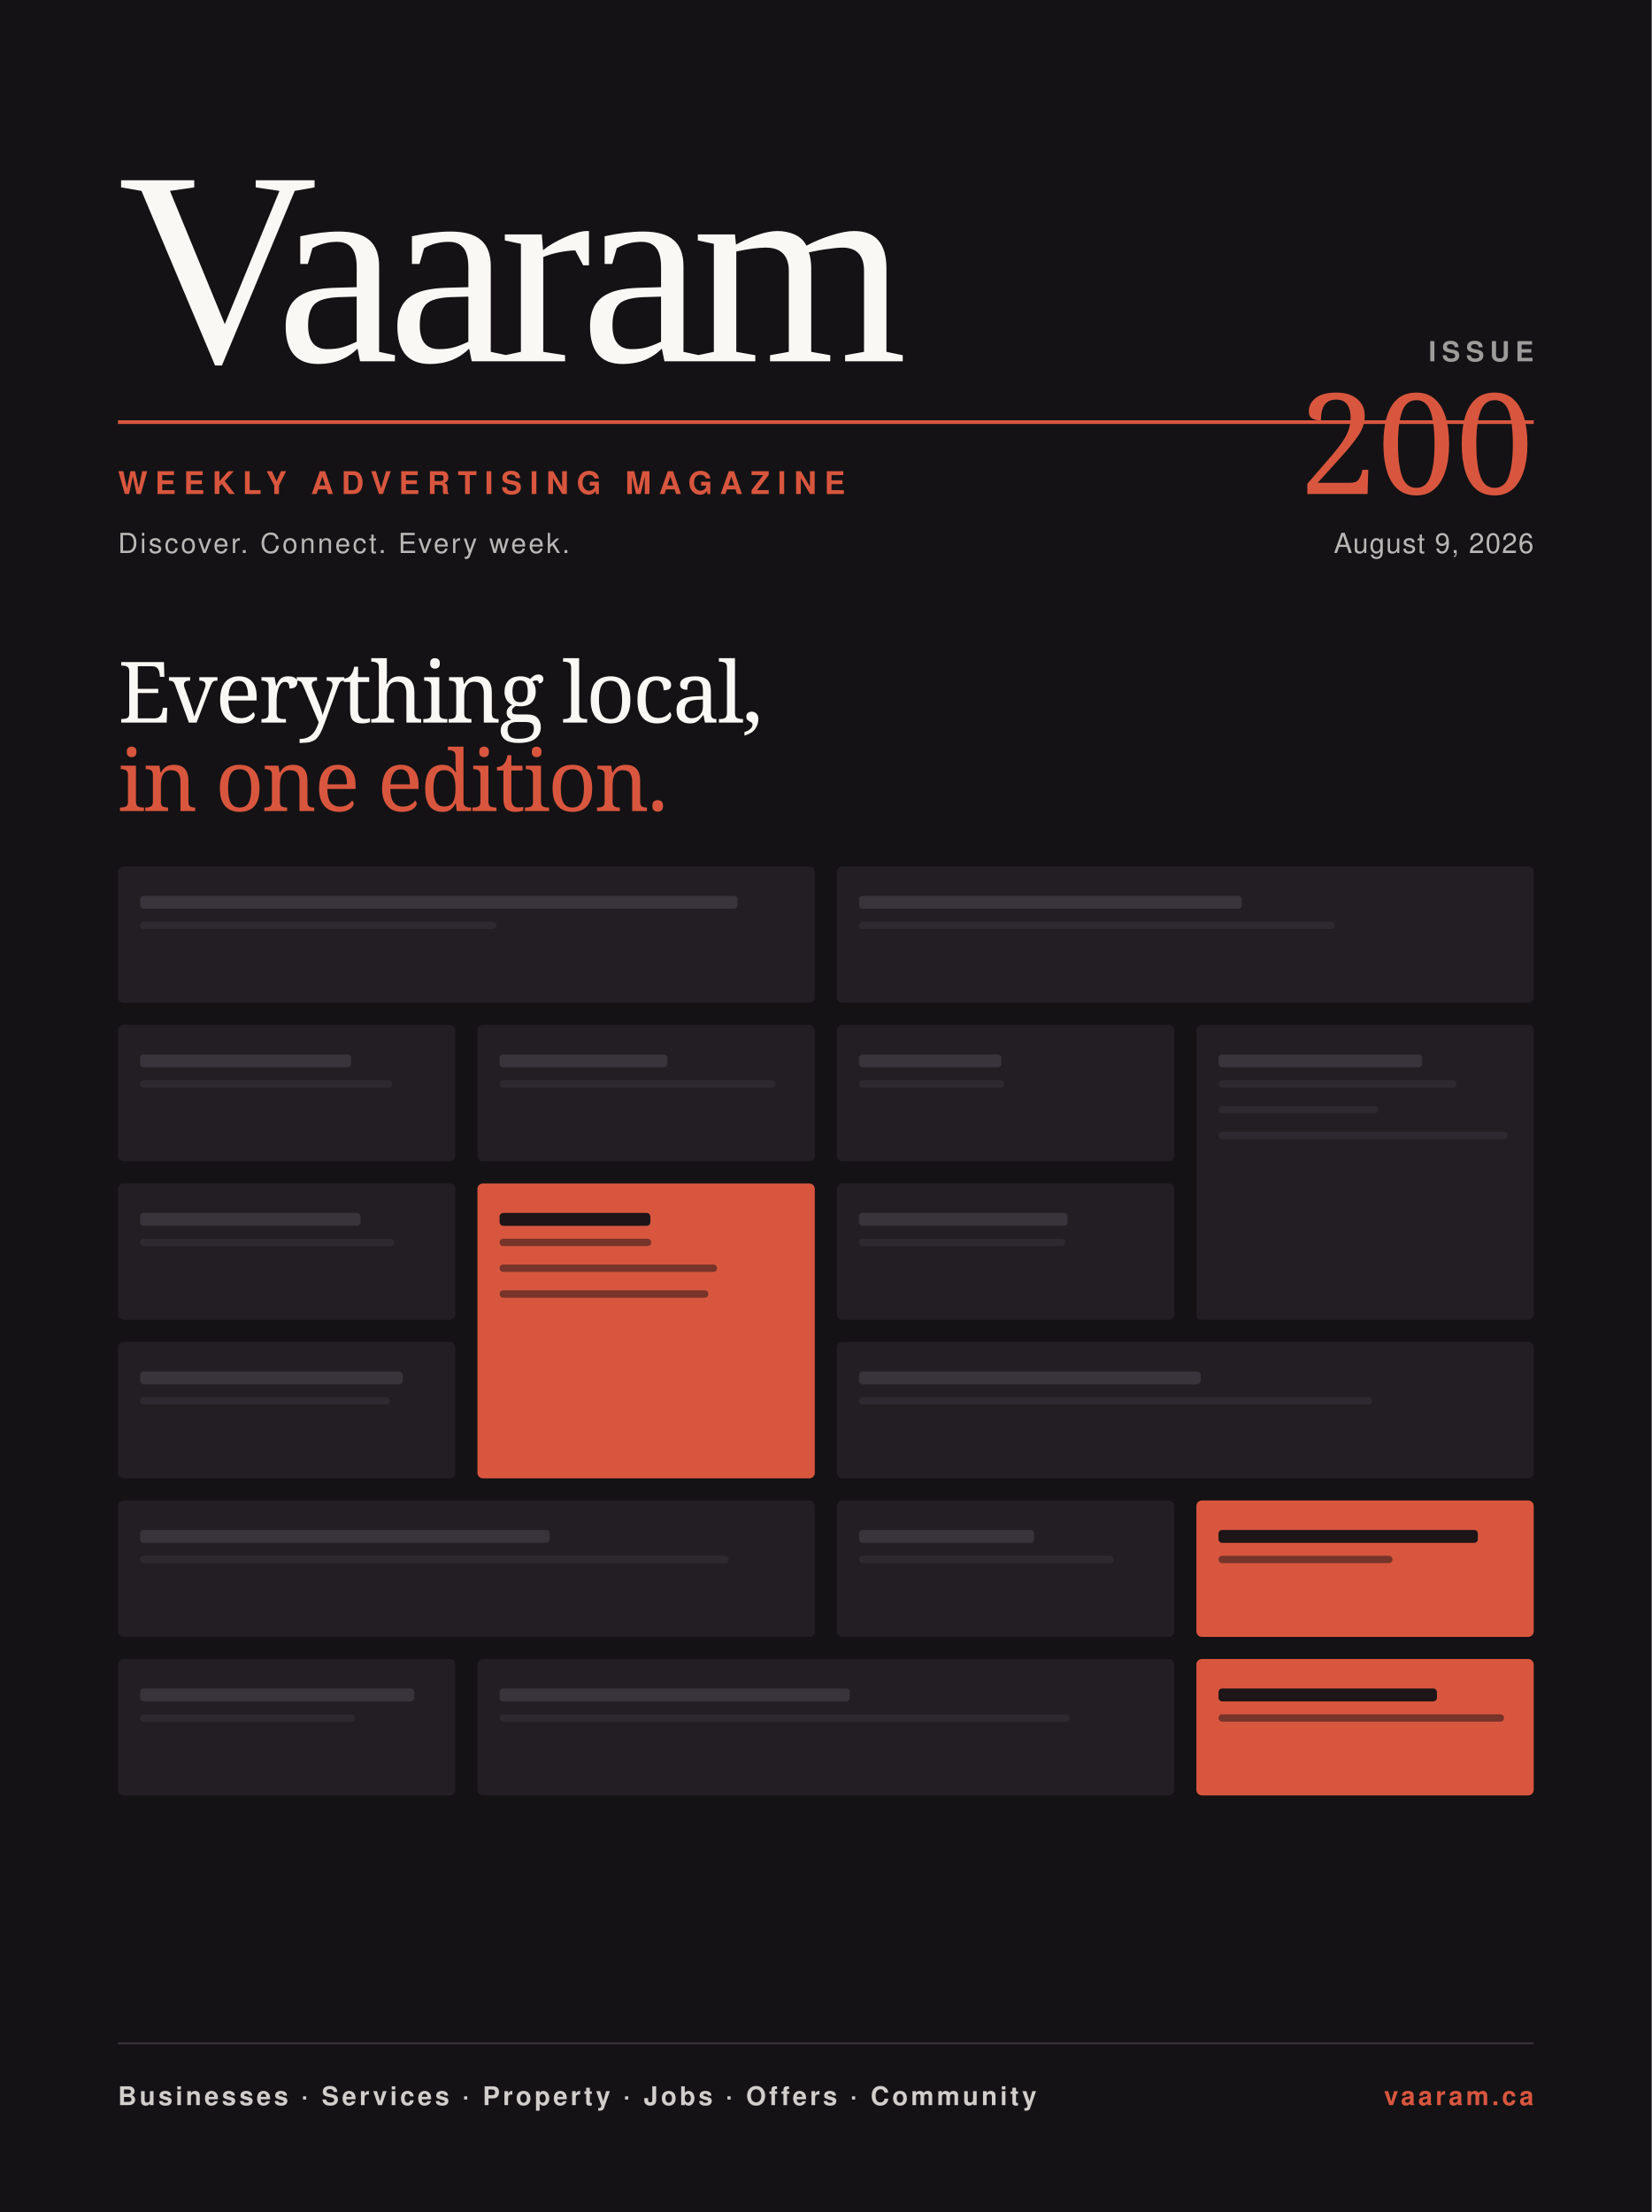
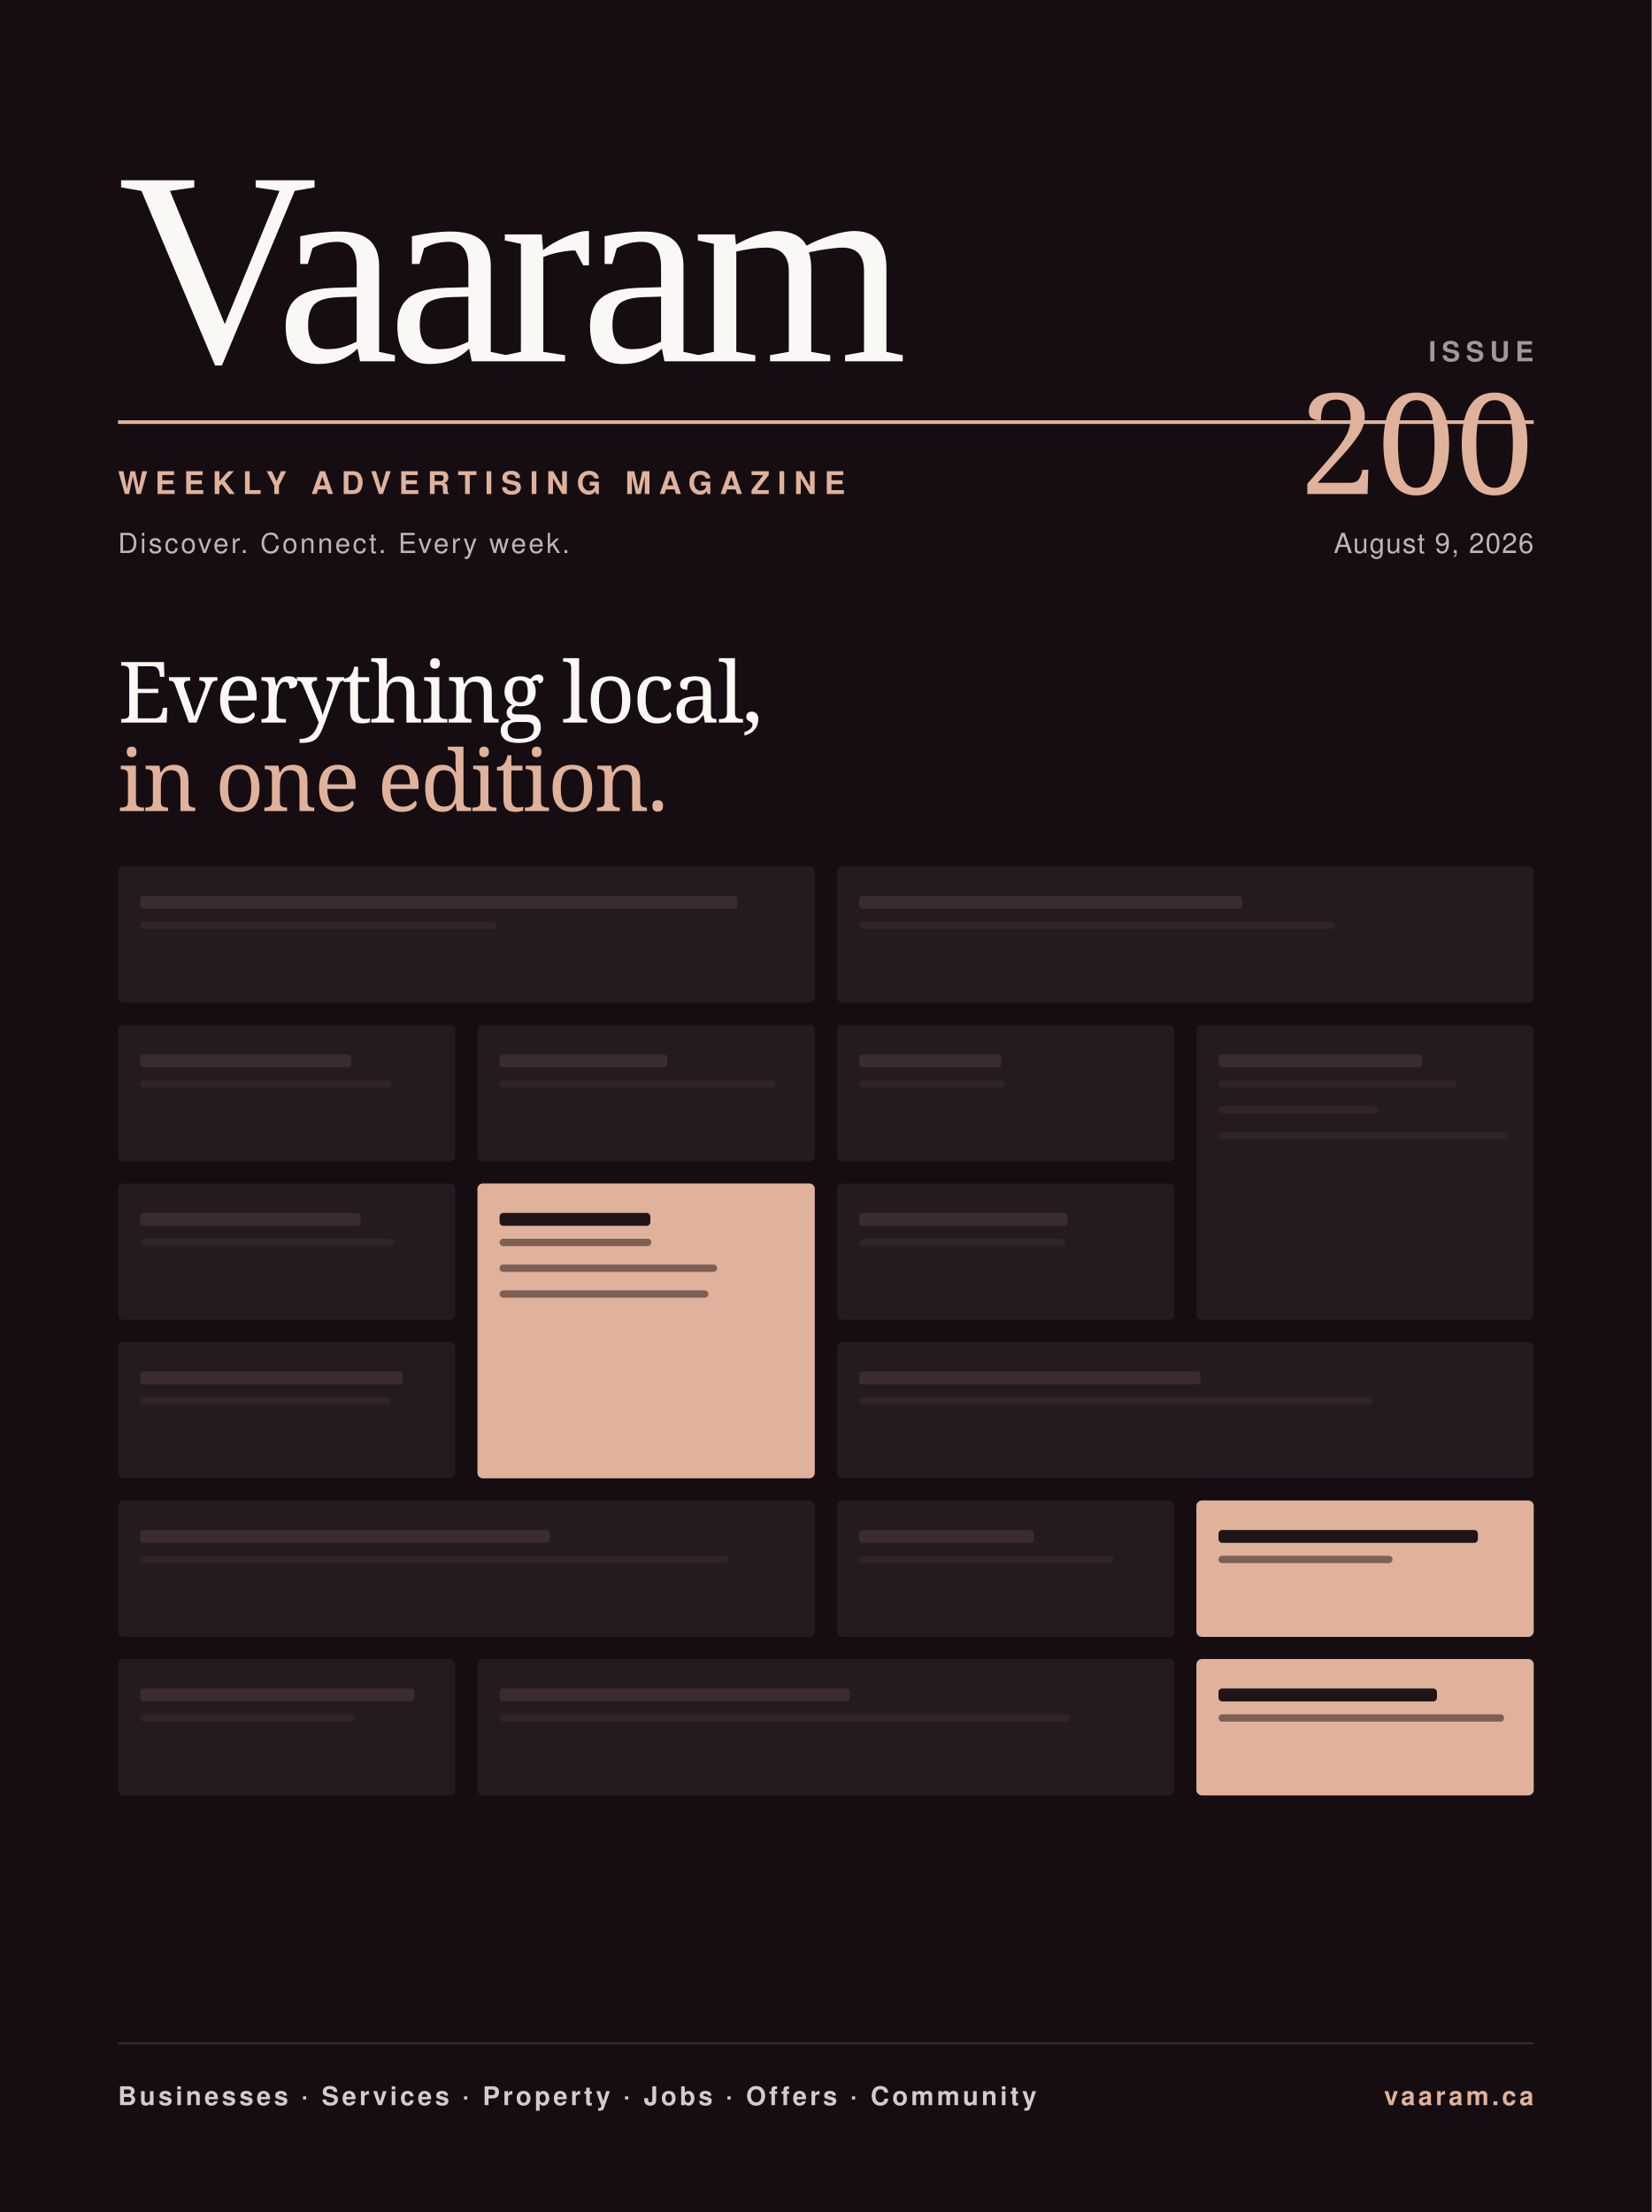
<svg xmlns="http://www.w3.org/2000/svg" width="896" height="1200" viewBox="0 0 896 1200" role="img" aria-label="Vaaram Magazine issue 200 cover">
-   <rect width="896" height="1200" fill="#141215" />
+   <rect width="896" height="1200" fill="#150d11" />
  <text x="64" y="196" font-family="Georgia, 'Times New Roman', serif" font-size="150" font-weight="500" letter-spacing="-6" fill="#faf8f4">Vaaram</text>
-   <rect x="64" y="228" width="768" height="2" fill="#d9563e" />
-   <text x="64" y="268" font-family="Helvetica, Arial, sans-serif" font-size="17" font-weight="700" letter-spacing="4.2" fill="#d9563e">WEEKLY ADVERTISING MAGAZINE</text>
+   <rect x="64" y="228" width="768" height="2" fill="#e0b29b" />
+   <text x="64" y="268" font-family="Helvetica, Arial, sans-serif" font-size="17" font-weight="700" letter-spacing="4.2" fill="#e0b29b">WEEKLY ADVERTISING MAGAZINE</text>
  <text x="64" y="300" font-family="Helvetica, Arial, sans-serif" font-size="15" letter-spacing="1.2" fill="#faf8f4" opacity="0.72">Discover. Connect. Every week.</text>
  <text x="832" y="196" text-anchor="end" font-family="Helvetica, Arial, sans-serif" font-size="15" font-weight="700" letter-spacing="3" fill="#faf8f4" opacity="0.6">ISSUE</text>
-   <text x="832" y="268" text-anchor="end" font-family="Georgia, serif" font-size="76" font-weight="500" fill="#d9563e">200</text>
+   <text x="832" y="268" text-anchor="end" font-family="Georgia, serif" font-size="76" font-weight="500" fill="#e0b29b">200</text>
  <text x="832" y="300" text-anchor="end" font-family="Helvetica, Arial, sans-serif" font-size="15" letter-spacing="0.6" fill="#faf8f4" opacity="0.72">August 9, 2026</text>
  <text x="64" y="392" font-family="Georgia, serif" font-size="46" font-weight="500" letter-spacing="-1.2" fill="#faf8f4">Everything local,</text>
-   <text x="64" y="440" font-family="Georgia, serif" font-size="46" font-weight="500" letter-spacing="-1.2" fill="#d9563e">in one edition.</text>
-   <rect x="64.0" y="470" width="378.0" height="74" rx="3" fill="#221e24" />
-   <rect x="76.0" y="486" width="324.1" height="7" rx="2" fill="#3a343c" opacity="0.95" />
-   <rect x="76.0" y="500" width="193.3" height="4" rx="2" fill="#3a343c" opacity="0.5" />
-   <rect x="454.0" y="470" width="378.0" height="74" rx="3" fill="#221e24" />
-   <rect x="466.0" y="486" width="207.7" height="7" rx="2" fill="#3a343c" opacity="0.95" />
-   <rect x="466.0" y="500" width="258.0" height="4" rx="2" fill="#3a343c" opacity="0.5" />
-   <rect x="64.0" y="556" width="183.0" height="74" rx="3" fill="#221e24" />
-   <rect x="76.0" y="572" width="114.5" height="7" rx="2" fill="#3a343c" opacity="0.95" />
-   <rect x="76.0" y="586" width="136.7" height="4" rx="2" fill="#3a343c" opacity="0.5" />
-   <rect x="259.0" y="556" width="183.0" height="74" rx="3" fill="#221e24" />
-   <rect x="271.0" y="572" width="91.0" height="7" rx="2" fill="#3a343c" opacity="0.95" />
-   <rect x="271.0" y="586" width="149.7" height="4" rx="2" fill="#3a343c" opacity="0.5" />
-   <rect x="454.0" y="556" width="183.0" height="74" rx="3" fill="#221e24" />
-   <rect x="466.0" y="572" width="77.2" height="7" rx="2" fill="#3a343c" opacity="0.95" />
-   <rect x="466.0" y="586" width="78.9" height="4" rx="2" fill="#3a343c" opacity="0.5" />
-   <rect x="649.0" y="556" width="183.0" height="160" rx="3" fill="#221e24" />
-   <rect x="661.0" y="572" width="110.5" height="7" rx="2" fill="#3a343c" opacity="0.95" />
-   <rect x="661.0" y="586" width="129.1" height="4" rx="2" fill="#3a343c" opacity="0.5" />
-   <rect x="661.0" y="600" width="86.7" height="4" rx="2" fill="#3a343c" opacity="0.5" />
-   <rect x="661.0" y="614" width="156.9" height="4" rx="2" fill="#3a343c" opacity="0.5" />
-   <rect x="64.0" y="642" width="183.0" height="74" rx="3" fill="#221e24" />
-   <rect x="76.0" y="658" width="119.6" height="7" rx="2" fill="#3a343c" opacity="0.95" />
-   <rect x="76.0" y="672" width="137.8" height="4" rx="2" fill="#3a343c" opacity="0.5" />
-   <rect x="259.0" y="642" width="183.0" height="160" rx="3" fill="#d9563e" />
-   <rect x="271.0" y="658" width="81.8" height="7" rx="2" fill="#141215" opacity="0.95" />
-   <rect x="271.0" y="672" width="82.3" height="4" rx="2" fill="#141215" opacity="0.5" />
-   <rect x="271.0" y="686" width="118.0" height="4" rx="2" fill="#141215" opacity="0.5" />
-   <rect x="271.0" y="700" width="113.3" height="4" rx="2" fill="#141215" opacity="0.5" />
-   <rect x="454.0" y="642" width="183.0" height="74" rx="3" fill="#221e24" />
-   <rect x="466.0" y="658" width="113.1" height="7" rx="2" fill="#3a343c" opacity="0.95" />
-   <rect x="466.0" y="672" width="111.8" height="4" rx="2" fill="#3a343c" opacity="0.5" />
-   <rect x="64.0" y="728" width="183.0" height="74" rx="3" fill="#221e24" />
-   <rect x="76.0" y="744" width="142.5" height="7" rx="2" fill="#3a343c" opacity="0.95" />
-   <rect x="76.0" y="758" width="135.5" height="4" rx="2" fill="#3a343c" opacity="0.5" />
-   <rect x="454.0" y="728" width="378.0" height="74" rx="3" fill="#221e24" />
-   <rect x="466.0" y="744" width="185.3" height="7" rx="2" fill="#3a343c" opacity="0.95" />
-   <rect x="466.0" y="758" width="278.4" height="4" rx="2" fill="#3a343c" opacity="0.5" />
-   <rect x="64.0" y="814" width="378.0" height="74" rx="3" fill="#221e24" />
-   <rect x="76.0" y="830" width="222.2" height="7" rx="2" fill="#3a343c" opacity="0.95" />
-   <rect x="76.0" y="844" width="319.3" height="4" rx="2" fill="#3a343c" opacity="0.5" />
-   <rect x="454.0" y="814" width="183.0" height="74" rx="3" fill="#221e24" />
-   <rect x="466.0" y="830" width="95.0" height="7" rx="2" fill="#3a343c" opacity="0.95" />
-   <rect x="466.0" y="844" width="138.2" height="4" rx="2" fill="#3a343c" opacity="0.5" />
-   <rect x="649.0" y="814" width="183.0" height="74" rx="3" fill="#d9563e" />
-   <rect x="661.0" y="830" width="140.7" height="7" rx="2" fill="#141215" opacity="0.95" />
-   <rect x="661.0" y="844" width="94.4" height="4" rx="2" fill="#141215" opacity="0.5" />
-   <rect x="64.0" y="900" width="183.0" height="74" rx="3" fill="#221e24" />
-   <rect x="76.0" y="916" width="148.7" height="7" rx="2" fill="#3a343c" opacity="0.95" />
-   <rect x="76.0" y="930" width="116.4" height="4" rx="2" fill="#3a343c" opacity="0.5" />
-   <rect x="259.0" y="900" width="378.0" height="74" rx="3" fill="#221e24" />
-   <rect x="271.0" y="916" width="190.0" height="7" rx="2" fill="#3a343c" opacity="0.95" />
-   <rect x="271.0" y="930" width="309.3" height="4" rx="2" fill="#3a343c" opacity="0.5" />
-   <rect x="649.0" y="900" width="183.0" height="74" rx="3" fill="#d9563e" />
-   <rect x="661.0" y="916" width="118.5" height="7" rx="2" fill="#141215" opacity="0.95" />
-   <rect x="661.0" y="930" width="154.9" height="4" rx="2" fill="#141215" opacity="0.5" />
-   <rect x="64" y="1108" width="768" height="1" fill="#3a343c" />
+   <text x="64" y="440" font-family="Georgia, serif" font-size="46" font-weight="500" letter-spacing="-1.2" fill="#e0b29b">in one edition.</text>
+   <rect x="64.0" y="470" width="378.0" height="74" rx="3" fill="#241a1f" />
+   <rect x="76.0" y="486" width="324.1" height="7" rx="2" fill="#3d2c33" opacity="0.95" />
+   <rect x="76.0" y="500" width="193.3" height="4" rx="2" fill="#3d2c33" opacity="0.5" />
+   <rect x="454.0" y="470" width="378.0" height="74" rx="3" fill="#241a1f" />
+   <rect x="466.0" y="486" width="207.7" height="7" rx="2" fill="#3d2c33" opacity="0.95" />
+   <rect x="466.0" y="500" width="258.0" height="4" rx="2" fill="#3d2c33" opacity="0.5" />
+   <rect x="64.0" y="556" width="183.0" height="74" rx="3" fill="#241a1f" />
+   <rect x="76.0" y="572" width="114.5" height="7" rx="2" fill="#3d2c33" opacity="0.95" />
+   <rect x="76.0" y="586" width="136.7" height="4" rx="2" fill="#3d2c33" opacity="0.5" />
+   <rect x="259.0" y="556" width="183.0" height="74" rx="3" fill="#241a1f" />
+   <rect x="271.0" y="572" width="91.0" height="7" rx="2" fill="#3d2c33" opacity="0.95" />
+   <rect x="271.0" y="586" width="149.7" height="4" rx="2" fill="#3d2c33" opacity="0.5" />
+   <rect x="454.0" y="556" width="183.0" height="74" rx="3" fill="#241a1f" />
+   <rect x="466.0" y="572" width="77.2" height="7" rx="2" fill="#3d2c33" opacity="0.95" />
+   <rect x="466.0" y="586" width="78.9" height="4" rx="2" fill="#3d2c33" opacity="0.5" />
+   <rect x="649.0" y="556" width="183.0" height="160" rx="3" fill="#241a1f" />
+   <rect x="661.0" y="572" width="110.5" height="7" rx="2" fill="#3d2c33" opacity="0.95" />
+   <rect x="661.0" y="586" width="129.1" height="4" rx="2" fill="#3d2c33" opacity="0.5" />
+   <rect x="661.0" y="600" width="86.7" height="4" rx="2" fill="#3d2c33" opacity="0.5" />
+   <rect x="661.0" y="614" width="156.9" height="4" rx="2" fill="#3d2c33" opacity="0.5" />
+   <rect x="64.0" y="642" width="183.0" height="74" rx="3" fill="#241a1f" />
+   <rect x="76.0" y="658" width="119.6" height="7" rx="2" fill="#3d2c33" opacity="0.95" />
+   <rect x="76.0" y="672" width="137.8" height="4" rx="2" fill="#3d2c33" opacity="0.5" />
+   <rect x="259.0" y="642" width="183.0" height="160" rx="3" fill="#e0b29b" />
+   <rect x="271.0" y="658" width="81.8" height="7" rx="2" fill="#150d11" opacity="0.95" />
+   <rect x="271.0" y="672" width="82.3" height="4" rx="2" fill="#150d11" opacity="0.5" />
+   <rect x="271.0" y="686" width="118.0" height="4" rx="2" fill="#150d11" opacity="0.5" />
+   <rect x="271.0" y="700" width="113.3" height="4" rx="2" fill="#150d11" opacity="0.5" />
+   <rect x="454.0" y="642" width="183.0" height="74" rx="3" fill="#241a1f" />
+   <rect x="466.0" y="658" width="113.1" height="7" rx="2" fill="#3d2c33" opacity="0.95" />
+   <rect x="466.0" y="672" width="111.8" height="4" rx="2" fill="#3d2c33" opacity="0.5" />
+   <rect x="64.0" y="728" width="183.0" height="74" rx="3" fill="#241a1f" />
+   <rect x="76.0" y="744" width="142.5" height="7" rx="2" fill="#3d2c33" opacity="0.95" />
+   <rect x="76.0" y="758" width="135.5" height="4" rx="2" fill="#3d2c33" opacity="0.5" />
+   <rect x="454.0" y="728" width="378.0" height="74" rx="3" fill="#241a1f" />
+   <rect x="466.0" y="744" width="185.3" height="7" rx="2" fill="#3d2c33" opacity="0.95" />
+   <rect x="466.0" y="758" width="278.4" height="4" rx="2" fill="#3d2c33" opacity="0.5" />
+   <rect x="64.0" y="814" width="378.0" height="74" rx="3" fill="#241a1f" />
+   <rect x="76.0" y="830" width="222.2" height="7" rx="2" fill="#3d2c33" opacity="0.95" />
+   <rect x="76.0" y="844" width="319.3" height="4" rx="2" fill="#3d2c33" opacity="0.5" />
+   <rect x="454.0" y="814" width="183.0" height="74" rx="3" fill="#241a1f" />
+   <rect x="466.0" y="830" width="95.0" height="7" rx="2" fill="#3d2c33" opacity="0.95" />
+   <rect x="466.0" y="844" width="138.2" height="4" rx="2" fill="#3d2c33" opacity="0.5" />
+   <rect x="649.0" y="814" width="183.0" height="74" rx="3" fill="#e0b29b" />
+   <rect x="661.0" y="830" width="140.7" height="7" rx="2" fill="#150d11" opacity="0.95" />
+   <rect x="661.0" y="844" width="94.4" height="4" rx="2" fill="#150d11" opacity="0.5" />
+   <rect x="64.0" y="900" width="183.0" height="74" rx="3" fill="#241a1f" />
+   <rect x="76.0" y="916" width="148.7" height="7" rx="2" fill="#3d2c33" opacity="0.95" />
+   <rect x="76.0" y="930" width="116.4" height="4" rx="2" fill="#3d2c33" opacity="0.5" />
+   <rect x="259.0" y="900" width="378.0" height="74" rx="3" fill="#241a1f" />
+   <rect x="271.0" y="916" width="190.0" height="7" rx="2" fill="#3d2c33" opacity="0.95" />
+   <rect x="271.0" y="930" width="309.3" height="4" rx="2" fill="#3d2c33" opacity="0.5" />
+   <rect x="649.0" y="900" width="183.0" height="74" rx="3" fill="#e0b29b" />
+   <rect x="661.0" y="916" width="118.5" height="7" rx="2" fill="#150d11" opacity="0.95" />
+   <rect x="661.0" y="930" width="154.9" height="4" rx="2" fill="#150d11" opacity="0.5" />
+   <rect x="64" y="1108" width="768" height="1" fill="#3d2c33" />
  <text x="64" y="1142" font-family="Helvetica, Arial, sans-serif" font-size="14" font-weight="700" letter-spacing="1.6" fill="#faf8f4" opacity="0.82">Businesses  ·  Services  ·  Property  ·  Jobs  ·  Offers  ·  Community</text>
-   <text x="832" y="1142" text-anchor="end" font-family="Helvetica, Arial, sans-serif" font-size="14" font-weight="700" letter-spacing="1.6" fill="#d9563e">vaaram.ca</text>
+   <text x="832" y="1142" text-anchor="end" font-family="Helvetica, Arial, sans-serif" font-size="14" font-weight="700" letter-spacing="1.6" fill="#e0b29b">vaaram.ca</text>
</svg>
